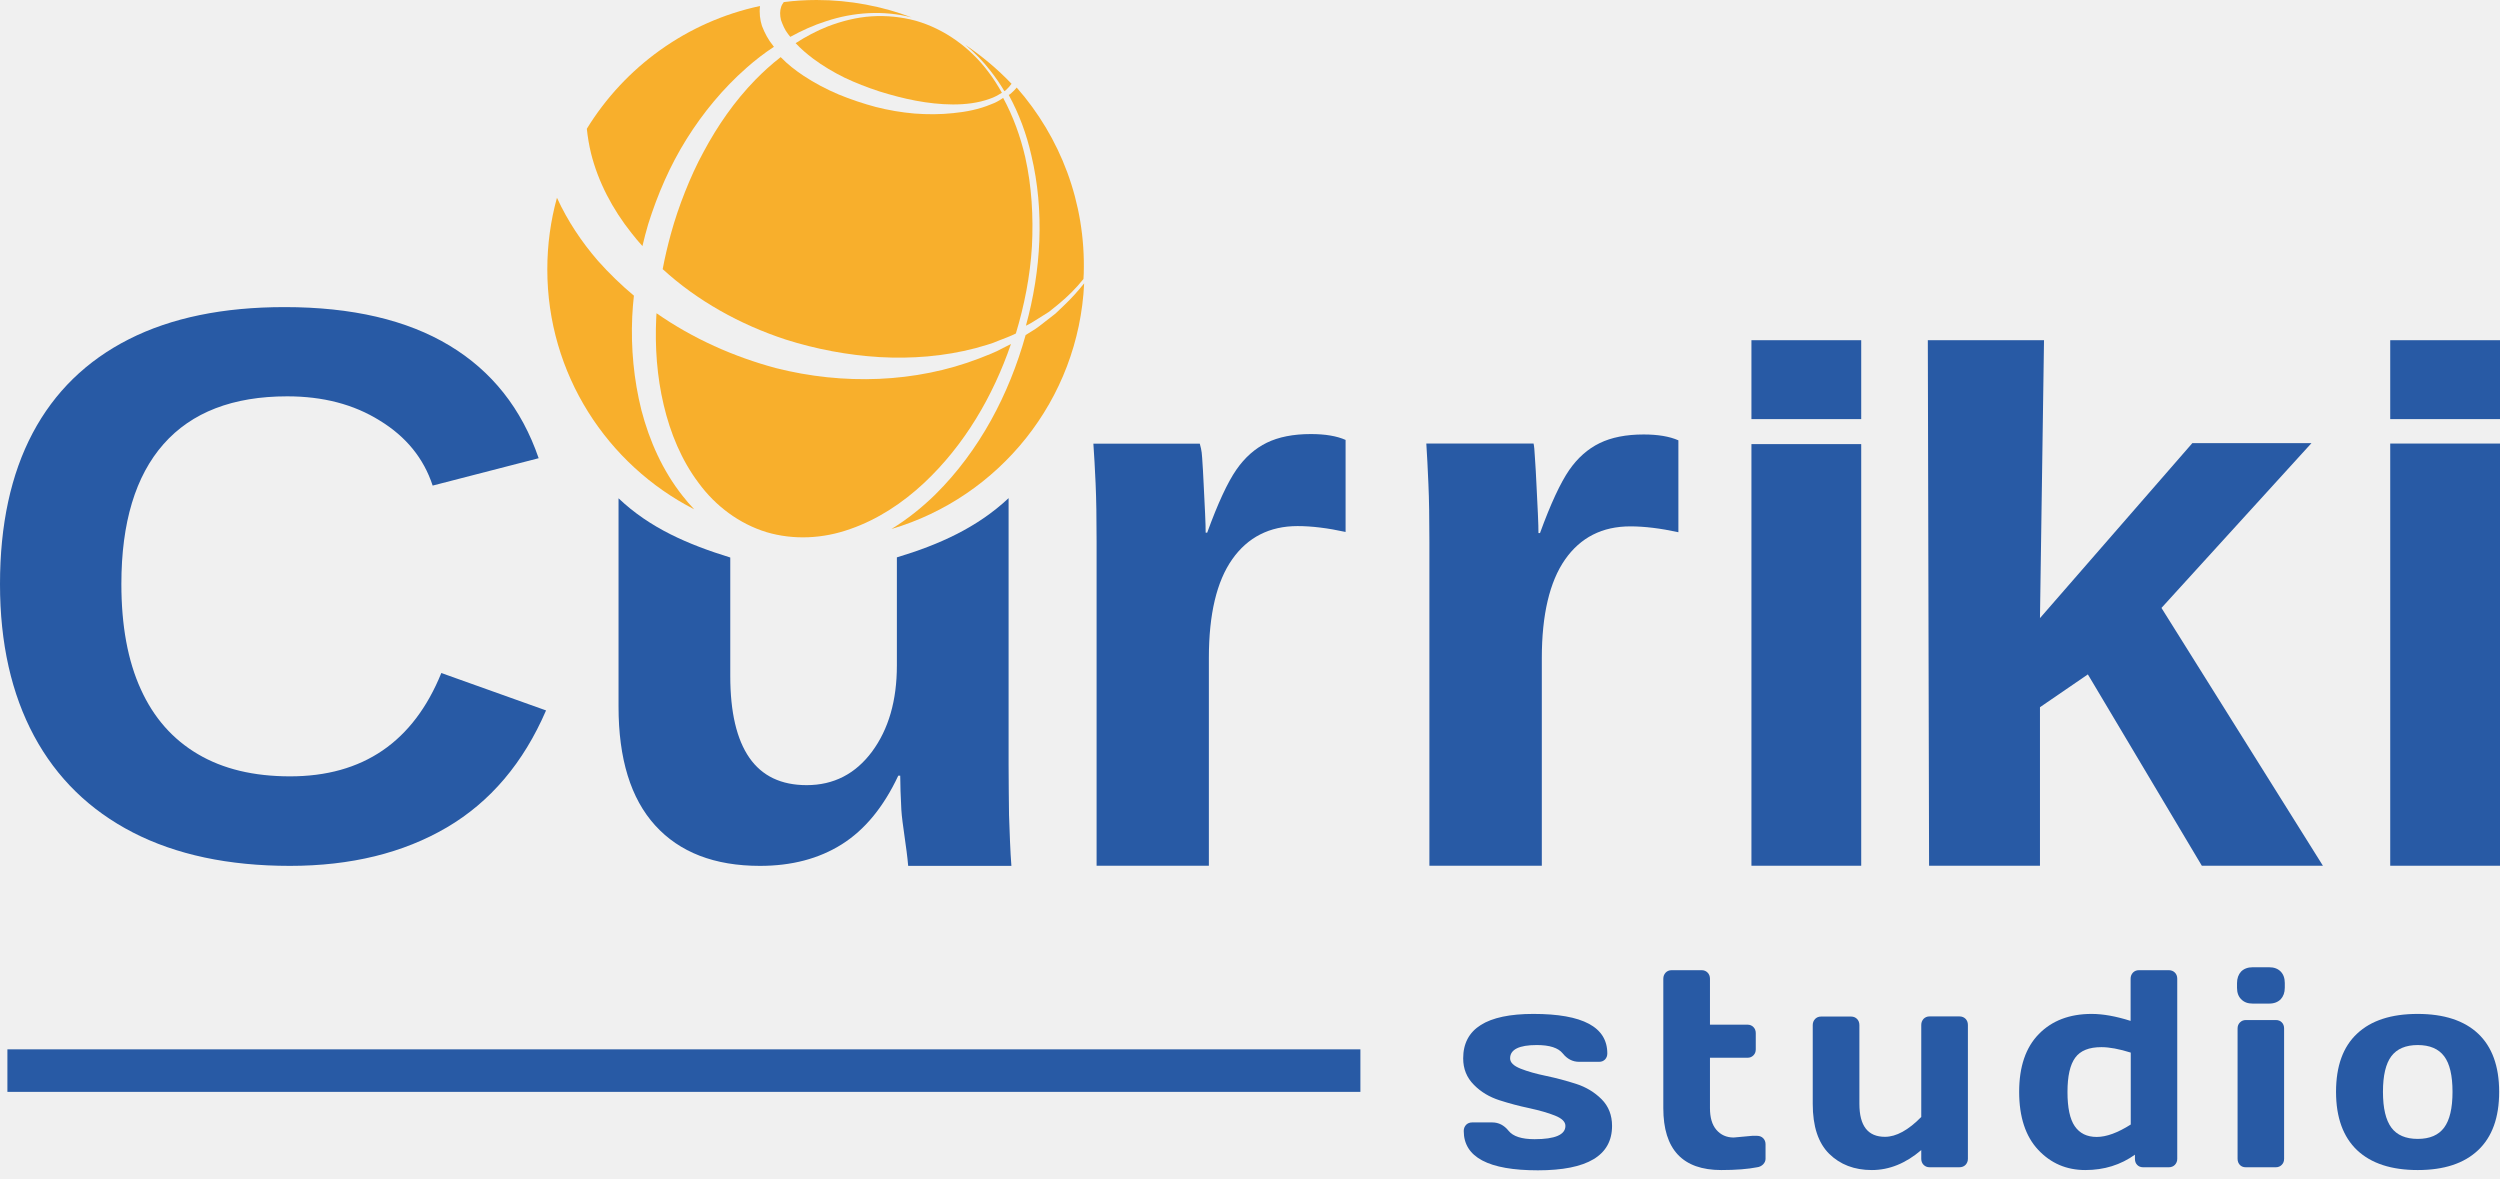
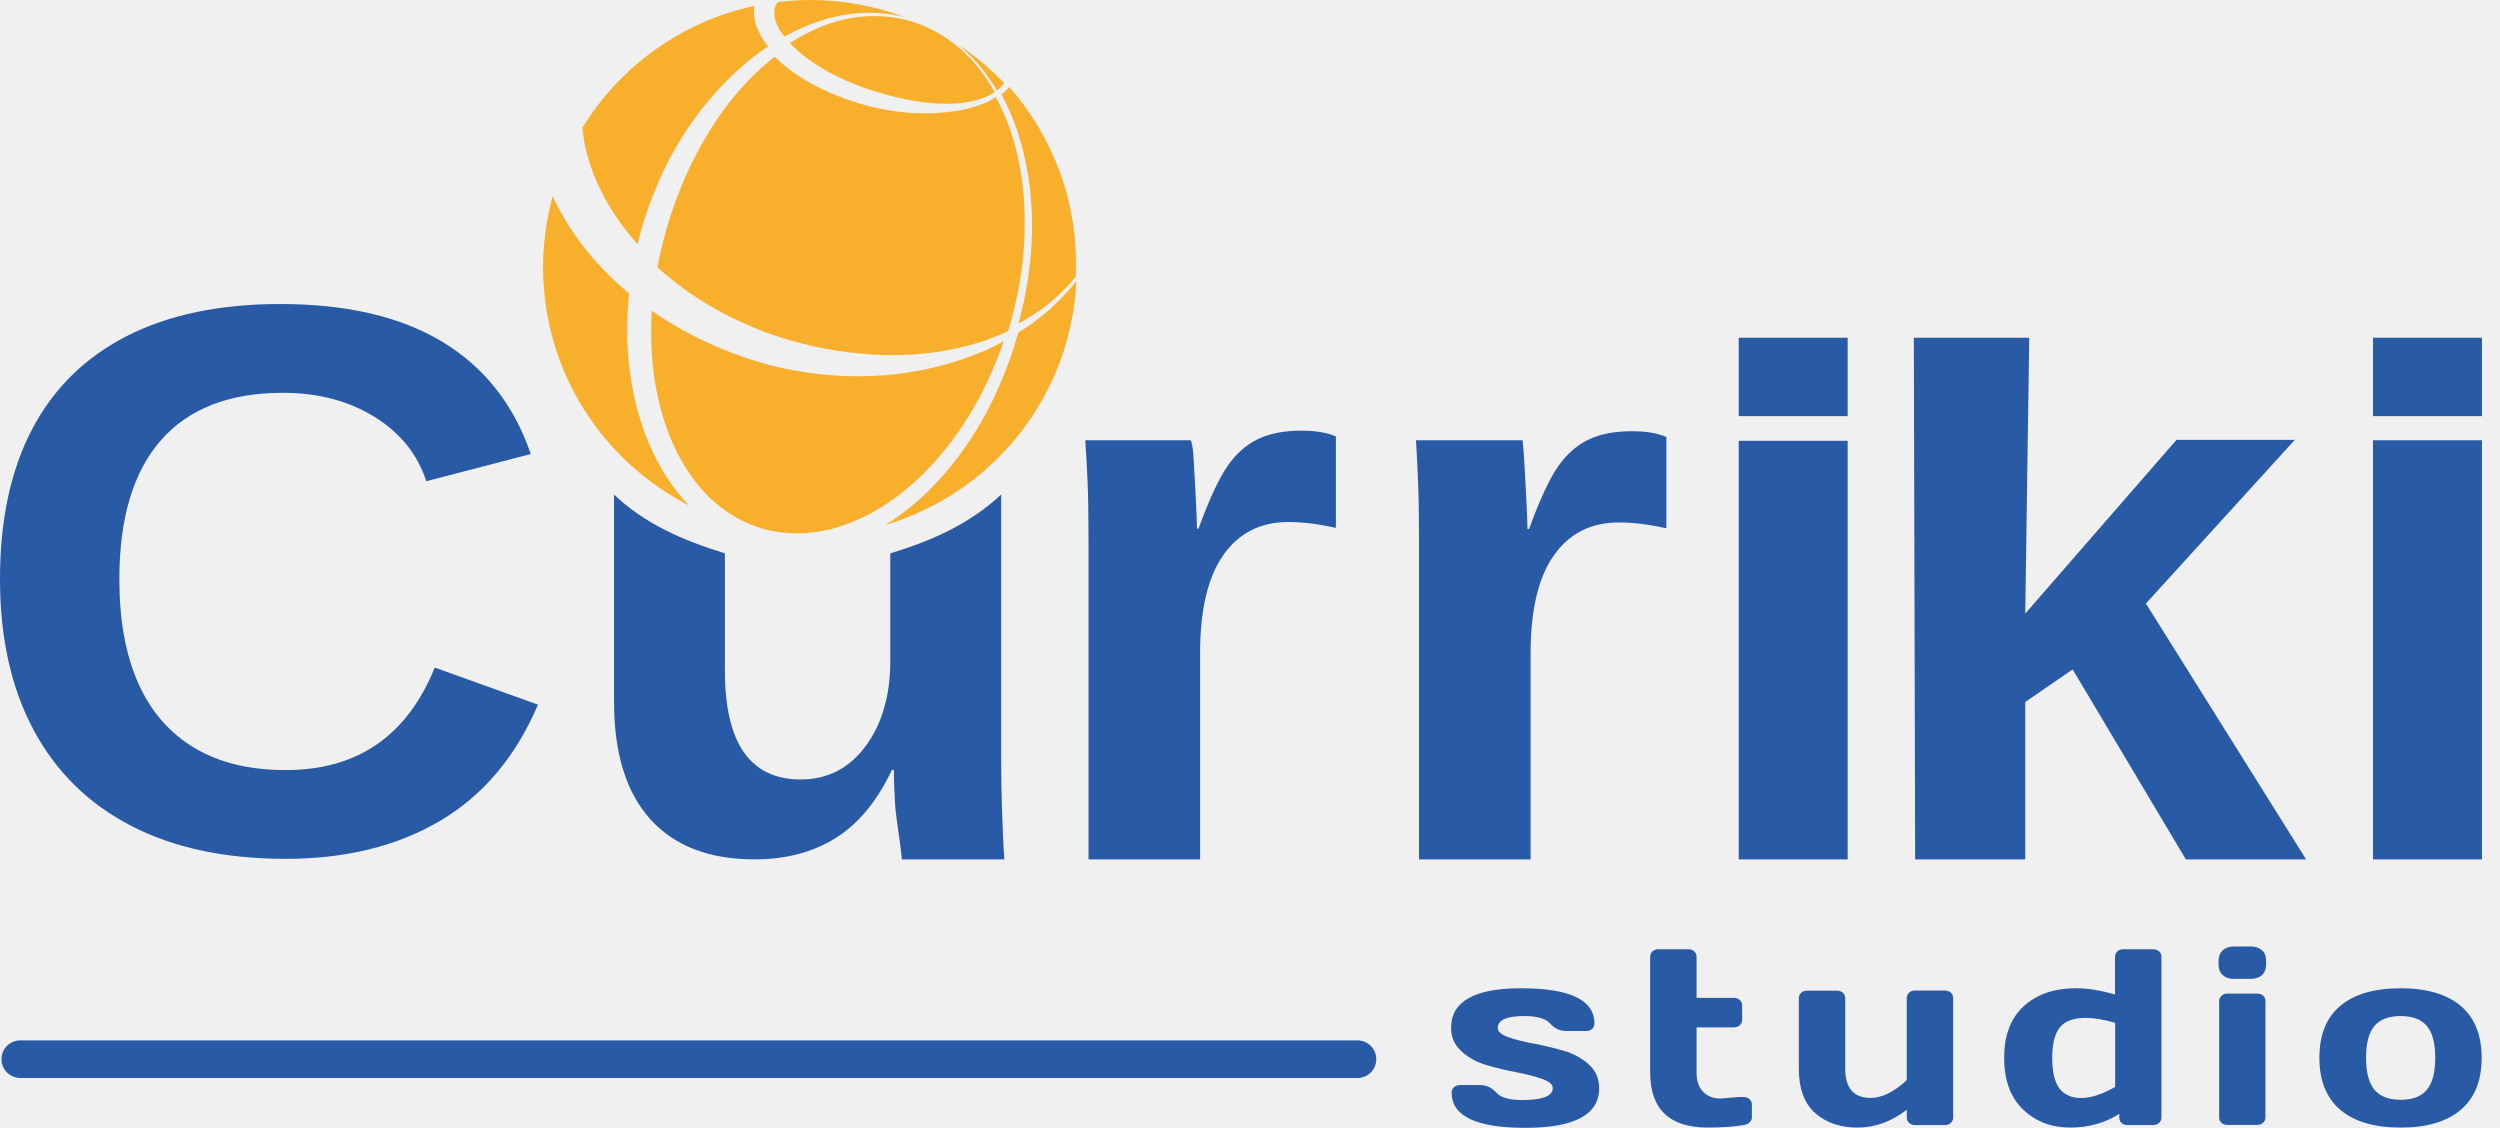
- <svg xmlns="http://www.w3.org/2000/svg" width="157" height="74" viewBox="0 0 157 74" fill="none">
-   <path d="M157 21.365V26.32H150.106V21.365H157ZM157 27.855V54.368H150.106V27.855H153.536H157Z" fill="#285AA5" />
-   <path d="M128.11 44.413V54.368H121.146L121.067 21.365H128.364L128.11 38.818L137.679 27.829H145.16L135.74 38.178L145.879 54.368H138.275L131.118 42.352L128.11 44.413Z" fill="#285AA5" />
-   <path d="M116.884 21.365V26.32H109.99V21.365H116.884ZM116.884 27.89V54.368H109.99V27.89H116.884Z" fill="#285AA5" />
-   <path d="M75.917 41.309V54.368H68.866V34.012C68.866 32.556 68.848 31.337 68.804 30.363C68.76 29.39 68.717 28.618 68.664 27.864H75.347C75.382 28.013 75.47 28.25 75.496 28.758C75.531 29.267 75.566 29.837 75.593 30.468C75.619 31.1 75.654 31.696 75.68 32.249C75.707 32.81 75.715 33.205 75.715 33.45H75.812C76.478 31.617 77.092 30.293 77.645 29.495C78.18 28.723 78.82 28.162 79.557 27.802C80.294 27.443 81.215 27.259 82.32 27.259C83.223 27.259 83.951 27.381 84.503 27.627V33.407C83.381 33.161 82.372 33.038 81.486 33.038C79.732 33.038 78.355 33.74 77.382 35.126C76.408 36.511 75.917 38.572 75.917 41.309Z" fill="#285AA5" />
-   <path d="M18.216 48.755C22.794 48.755 25.961 46.589 27.715 42.265L34.292 44.615C32.872 47.904 30.793 50.36 28.057 51.965C25.32 53.57 22.031 54.377 18.207 54.377C14.348 54.377 11.059 53.675 8.349 52.281C5.639 50.886 3.561 48.86 2.14 46.22C0.719 43.572 0 40.397 0 36.687C0 32.942 0.684 29.784 2.052 27.197C3.42 24.619 5.429 22.654 8.095 21.303C10.761 19.953 14.015 19.286 17.874 19.286C22.11 19.286 25.557 20.093 28.223 21.698C30.89 23.303 32.758 25.662 33.828 28.776L27.171 30.495C26.61 28.785 25.505 27.425 23.856 26.416C22.216 25.39 20.277 24.89 18.041 24.89C14.629 24.89 12.033 25.89 10.27 27.89C8.507 29.89 7.622 32.819 7.622 36.678C7.622 39.292 8.025 41.493 8.841 43.282C9.648 45.071 10.849 46.431 12.428 47.36C13.998 48.29 15.927 48.755 18.216 48.755Z" fill="#285AA5" />
-   <path d="M96.826 41.326V54.368H89.766V34.038C89.766 32.582 89.748 31.363 89.704 30.39C89.66 29.416 89.625 28.609 89.573 27.855H96.308C96.344 28.004 96.37 28.276 96.396 28.785C96.431 29.293 96.466 29.863 96.493 30.495C96.528 31.126 96.554 31.723 96.58 32.275C96.607 32.837 96.615 33.231 96.615 33.477H96.712C97.379 31.644 97.992 30.328 98.545 29.521C99.08 28.75 99.72 28.188 100.457 27.829C101.194 27.469 102.115 27.285 103.22 27.285C104.123 27.285 104.851 27.408 105.403 27.653V33.424C104.281 33.179 103.272 33.056 102.386 33.056C100.624 33.056 99.255 33.749 98.282 35.143C97.317 36.529 96.826 38.599 96.826 41.326Z" fill="#285AA5" />
-   <path d="M63.34 48.062V31.284C61.376 33.126 58.981 34.205 56.324 35.003V41.791C56.324 43.993 55.806 45.791 54.763 47.203C53.719 48.606 52.351 49.307 50.658 49.307C49.062 49.307 47.86 48.737 47.062 47.589C46.264 46.44 45.861 44.729 45.861 42.449V35.012C43.194 34.187 40.809 33.161 38.844 31.293V44.379C38.844 47.65 39.607 50.141 41.142 51.833C42.677 53.526 44.87 54.377 47.729 54.377C49.711 54.377 51.421 53.929 52.86 53.026C54.298 52.123 55.482 50.693 56.412 48.711H56.534C56.534 49.272 56.561 49.992 56.605 50.86C56.657 51.728 56.938 53.219 57.034 54.377H63.516C63.446 53.544 63.402 52.158 63.367 51.184C63.358 50.211 63.34 49.167 63.34 48.062Z" fill="#285AA5" />
-   <path d="M61.507 22.505C57.499 24.049 52.965 24.189 48.737 23.119C46.089 22.409 43.519 21.268 41.23 19.672C41.23 19.769 41.221 19.865 41.212 19.953C41.125 21.786 41.256 23.636 41.677 25.417C42.09 27.188 42.8 28.907 43.879 30.337C44.94 31.784 46.422 32.889 48.123 33.415C49.825 33.924 51.684 33.836 53.395 33.222C55.114 32.626 56.684 31.591 58.034 30.328C60.551 27.969 62.358 24.899 63.489 21.602C63.314 21.689 63.147 21.777 62.972 21.865C62.507 22.128 62.007 22.303 61.507 22.505Z" fill="#F8AF2C" />
-   <path d="M53.035 4.876C53.737 5.21 54.465 5.49 55.21 5.736C56.701 6.201 58.253 6.551 59.841 6.56C60.63 6.56 61.428 6.472 62.165 6.201C62.437 6.113 62.682 5.973 62.919 5.823C62.665 5.376 62.393 4.938 62.077 4.525C60.946 3.008 59.341 1.833 57.526 1.307C56.613 1.061 55.666 0.965 54.728 1.026C53.789 1.087 52.868 1.324 51.991 1.657C51.281 1.938 50.606 2.298 49.965 2.71C50.29 3.061 50.658 3.377 51.053 3.675C51.676 4.14 52.342 4.534 53.035 4.876Z" fill="#F8AF2C" />
-   <path d="M66.287 19.69L65.656 20.181C65.445 20.339 65.243 20.514 65.015 20.663L64.41 21.04C63.375 24.75 61.525 28.293 58.736 31.056C57.903 31.872 56.982 32.608 55.982 33.222C62.753 31.223 67.743 25.11 68.085 17.795C67.708 18.269 67.296 18.725 66.857 19.146L66.287 19.69Z" fill="#F8AF2C" />
-   <path d="M64.384 9.867C64.086 8.578 63.63 7.315 62.998 6.148C62.761 6.315 62.507 6.455 62.235 6.552C61.481 6.867 60.674 7.025 59.867 7.104C59.06 7.192 58.236 7.192 57.42 7.13C56.605 7.06 55.798 6.92 55 6.718C54.21 6.508 53.43 6.245 52.658 5.929C51.895 5.604 51.158 5.218 50.456 4.754C49.957 4.42 49.465 4.043 49.027 3.587C48.457 4.026 47.931 4.508 47.431 5.017C46.133 6.35 45.063 7.893 44.186 9.534C43.738 10.349 43.361 11.191 43.019 12.051C42.677 12.91 42.379 13.787 42.133 14.682C41.932 15.418 41.756 16.155 41.616 16.901C43.791 18.892 46.475 20.383 49.334 21.321C51.237 21.926 53.219 22.303 55.236 22.426C57.245 22.54 59.288 22.382 61.262 21.865C61.753 21.716 62.253 21.602 62.718 21.391C63.077 21.251 63.446 21.119 63.796 20.944C64.331 19.172 64.691 17.339 64.805 15.48C64.901 13.612 64.796 11.709 64.384 9.867Z" fill="#F8AF2C" />
-   <path d="M63.349 5.964C63.998 7.148 64.472 8.437 64.77 9.761C65.603 13.27 65.384 16.98 64.428 20.453L64.559 20.391C64.787 20.277 64.998 20.128 65.217 19.997L65.875 19.584L66.471 19.102C67.05 18.628 67.576 18.102 68.041 17.523C68.05 17.409 68.059 17.295 68.059 17.172C68.19 12.708 66.576 8.604 63.849 5.499C63.744 5.631 63.621 5.753 63.498 5.859C63.446 5.902 63.402 5.938 63.349 5.964Z" fill="#F8AF2C" />
-   <path d="M49.044 1.254C49.15 1.544 49.272 1.859 49.492 2.14C49.535 2.201 49.579 2.254 49.632 2.315C50.351 1.921 51.097 1.579 51.877 1.333C53.605 0.754 55.508 0.64 57.262 1.096C55.403 0.395 53.386 0 51.281 0C50.579 0 49.895 0.044 49.22 0.132C49.15 0.228 49.088 0.325 49.053 0.439C48.974 0.684 48.974 0.956 49.044 1.254Z" fill="#F8AF2C" />
-   <path d="M62.2 4.447C62.516 4.85 62.814 5.28 63.077 5.727C63.121 5.701 63.156 5.675 63.191 5.64C63.314 5.526 63.428 5.394 63.525 5.262C62.647 4.341 61.674 3.526 60.621 2.815C61.2 3.298 61.735 3.842 62.2 4.447Z" fill="#F8AF2C" />
-   <path d="M39.66 14.638C39.879 14.919 40.107 15.191 40.344 15.454C40.449 14.998 40.572 14.541 40.704 14.085C41.291 12.217 42.072 10.402 43.116 8.735C44.151 7.078 45.413 5.552 46.878 4.263C47.422 3.78 48.001 3.333 48.606 2.938C48.58 2.912 48.553 2.886 48.536 2.85C48.255 2.508 48.027 2.087 47.852 1.631C47.729 1.245 47.676 0.816 47.729 0.377C43.133 1.359 39.23 4.21 36.853 8.086C36.906 8.604 36.994 9.121 37.117 9.63C37.564 11.419 38.459 13.129 39.66 14.638Z" fill="#F8AF2C" />
-   <path d="M40.283 25.768C39.8 23.838 39.616 21.856 39.704 19.883C39.721 19.444 39.765 19.006 39.809 18.567C39.011 17.901 38.257 17.172 37.555 16.383C36.529 15.199 35.643 13.875 34.977 12.419C34.582 13.848 34.371 15.357 34.371 16.918C34.371 23.487 38.125 29.179 43.598 31.986C43.335 31.714 43.098 31.433 42.87 31.144C41.607 29.548 40.783 27.68 40.283 25.768Z" fill="#F8AF2C" />
-   <path d="M91.888 66.463C91.888 64.603 93.362 63.674 96.3 63.674C99.396 63.674 100.939 64.498 100.939 66.156C100.939 66.305 100.895 66.427 100.799 66.533C100.702 66.629 100.58 66.682 100.43 66.682H99.168C98.764 66.682 98.422 66.506 98.141 66.156C97.861 65.805 97.317 65.629 96.51 65.629C95.396 65.629 94.835 65.91 94.835 66.463C94.835 66.726 95.054 66.936 95.493 67.112C95.931 67.287 96.466 67.436 97.098 67.568C97.729 67.699 98.352 67.866 98.983 68.068C99.606 68.269 100.141 68.594 100.58 69.032C101.018 69.471 101.237 70.032 101.237 70.707C101.237 72.567 99.685 73.496 96.58 73.496C93.475 73.496 91.923 72.672 91.923 71.023C91.923 70.865 91.976 70.743 92.072 70.637C92.169 70.541 92.3 70.488 92.449 70.488H93.712C94.116 70.488 94.458 70.664 94.739 71.014C95.019 71.365 95.563 71.541 96.37 71.541C97.659 71.541 98.308 71.26 98.308 70.707C98.308 70.444 98.089 70.234 97.65 70.058C97.212 69.883 96.677 69.734 96.045 69.594C95.414 69.462 94.782 69.295 94.16 69.094C93.537 68.892 93.002 68.576 92.563 68.129C92.107 67.673 91.888 67.12 91.888 66.463Z" fill="#285AA5" />
-   <path d="M108.876 71.436L110.034 71.33H110.35C110.499 71.33 110.631 71.383 110.727 71.479C110.824 71.576 110.876 71.707 110.876 71.856V72.777C110.876 72.9 110.824 73.014 110.727 73.119C110.631 73.216 110.499 73.286 110.35 73.304C109.771 73.418 109.026 73.479 108.096 73.479C105.667 73.479 104.456 72.181 104.456 69.594V61.464C104.456 61.306 104.509 61.183 104.605 61.078C104.702 60.981 104.825 60.928 104.974 60.928H106.868C107.017 60.928 107.14 60.981 107.236 61.078C107.333 61.174 107.386 61.306 107.386 61.464V64.349H109.745C109.894 64.349 110.017 64.402 110.113 64.498C110.21 64.594 110.262 64.726 110.262 64.875V65.901C110.262 66.059 110.21 66.182 110.113 66.278C110.017 66.375 109.894 66.427 109.745 66.427H107.386V69.594C107.386 70.181 107.517 70.637 107.789 70.953C108.061 71.269 108.42 71.436 108.876 71.436Z" fill="#285AA5" />
-   <path d="M113.84 69.322V64.375C113.84 64.217 113.893 64.094 113.99 63.989C114.086 63.893 114.209 63.84 114.358 63.84H116.252C116.401 63.84 116.524 63.893 116.621 63.989C116.717 64.086 116.77 64.217 116.77 64.375V69.322C116.77 70.707 117.305 71.392 118.375 71.392C119.076 71.392 119.839 70.979 120.655 70.146V64.366C120.655 64.209 120.708 64.086 120.804 63.98C120.901 63.884 121.023 63.831 121.173 63.831H123.058C123.207 63.831 123.339 63.884 123.435 63.98C123.532 64.077 123.584 64.209 123.584 64.366V72.777C123.584 72.926 123.532 73.049 123.435 73.154C123.339 73.251 123.207 73.303 123.058 73.303H121.173C121.023 73.303 120.901 73.251 120.804 73.154C120.708 73.058 120.655 72.926 120.655 72.777V72.225C119.682 73.058 118.647 73.479 117.55 73.479C116.454 73.479 115.559 73.137 114.867 72.453C114.182 71.769 113.84 70.734 113.84 69.322Z" fill="#285AA5" />
-   <path d="M130.96 73.479C129.776 73.479 128.794 73.058 127.996 72.207C127.207 71.365 126.803 70.146 126.803 68.567C126.803 66.989 127.215 65.778 128.04 64.937C128.864 64.095 129.969 63.674 131.355 63.674C132.074 63.674 132.89 63.823 133.802 64.112V61.464C133.802 61.306 133.855 61.183 133.951 61.078C134.048 60.981 134.17 60.928 134.32 60.928H136.205C136.354 60.928 136.486 60.981 136.582 61.078C136.679 61.174 136.731 61.306 136.731 61.464V72.777C136.731 72.927 136.679 73.049 136.582 73.154C136.486 73.251 136.354 73.304 136.205 73.304H134.583C134.434 73.304 134.302 73.251 134.214 73.154C134.118 73.058 134.074 72.927 134.074 72.777V72.514C133.179 73.154 132.144 73.479 130.96 73.479ZM130.32 66.427C129.996 66.875 129.838 67.585 129.838 68.576C129.838 69.559 129.987 70.278 130.294 70.725C130.601 71.172 131.057 71.4 131.671 71.4C132.285 71.4 132.995 71.137 133.811 70.62V66.103C133.083 65.875 132.469 65.761 131.969 65.761C131.188 65.761 130.645 65.98 130.32 66.427Z" fill="#285AA5" />
-   <path d="M140.485 62.033V61.744C140.485 61.437 140.573 61.2 140.739 61.016C140.915 60.841 141.152 60.744 141.459 60.744H142.511C142.809 60.744 143.046 60.832 143.221 61.007C143.397 61.183 143.485 61.428 143.485 61.735V62.025C143.485 62.332 143.397 62.569 143.23 62.753C143.055 62.928 142.818 63.025 142.511 63.025H141.459C141.16 63.025 140.924 62.937 140.748 62.753C140.573 62.586 140.485 62.34 140.485 62.033ZM140.52 72.777V64.586C140.52 64.428 140.573 64.305 140.669 64.209C140.766 64.112 140.889 64.059 141.038 64.059H142.932C143.081 64.059 143.213 64.112 143.3 64.209C143.397 64.305 143.441 64.437 143.441 64.586V72.777C143.441 72.935 143.388 73.058 143.292 73.154C143.195 73.251 143.072 73.304 142.923 73.304H141.029C140.88 73.304 140.748 73.251 140.661 73.154C140.573 73.058 140.52 72.935 140.52 72.777Z" fill="#285AA5" />
-   <path d="M148.028 72.234C147.151 71.4 146.703 70.181 146.703 68.567C146.703 66.954 147.142 65.735 148.028 64.91C148.905 64.086 150.176 63.674 151.825 63.674C153.474 63.674 154.746 64.086 155.623 64.91C156.5 65.735 156.947 66.954 156.947 68.567C156.947 70.181 156.509 71.4 155.623 72.234C154.737 73.067 153.483 73.479 151.834 73.479C150.185 73.479 148.914 73.067 148.028 72.234ZM150.176 66.331C149.826 66.796 149.65 67.541 149.65 68.567C149.65 69.594 149.826 70.339 150.176 70.813C150.527 71.286 151.08 71.523 151.834 71.523C152.588 71.523 153.141 71.286 153.492 70.813C153.843 70.339 154.018 69.594 154.018 68.567C154.018 67.541 153.843 66.796 153.492 66.331C153.141 65.866 152.588 65.629 151.834 65.629C151.08 65.629 150.527 65.866 150.176 66.331Z" fill="#285AA5" />
-   <path d="M85.433 67.234H0.465" stroke="#285AA5" stroke-width="2.671" stroke-miterlimit="10" />
+ <svg xmlns="http://www.w3.org/2000/svg" width="133" height="60" viewBox="0 0 133 60" fill="none">
+   <g clip-path="url(#clip0_6849:26162)">
+     <g clip-path="url(#clip1_6849:26162)">
+       <path d="M132.04 17.968V22.139H126.244V17.968H132.04ZM132.04 23.422V45.719H126.244V23.422H129.127H132.04Z" fill="#285AA5" />
+       <path d="M107.742 37.346V45.721H101.886L101.816 17.968H107.955L107.743 32.644L115.788 23.402H122.082L114.162 32.107L122.685 45.721H116.288L110.266 35.613L107.742 37.346Z" fill="#285AA5" />
+       <path d="M98.296 17.968V22.139H92.5V17.968H98.296ZM98.296 23.449V45.719H92.5V23.449H98.296Z" fill="#285AA5" />
+       <path d="M63.845 34.74V45.721H57.909V28.598C57.909 27.372 57.891 26.348 57.855 25.527C57.82 24.706 57.779 24.057 57.736 23.422H63.358C63.386 23.545 63.459 23.744 63.486 24.172C63.514 24.601 63.543 25.08 63.57 25.61C63.598 26.141 63.624 26.641 63.645 27.109C63.666 27.578 63.677 27.915 63.677 28.122H63.761C64.324 26.578 64.839 25.468 65.303 24.793C65.753 24.145 66.288 23.669 66.908 23.366C67.528 23.063 68.303 22.911 69.231 22.911C69.992 22.911 70.605 23.014 71.069 23.22V28.08C70.126 27.873 69.28 27.771 68.534 27.771C67.055 27.771 65.903 28.358 65.08 29.529C64.258 30.701 63.845 32.438 63.845 34.74Z" fill="#285AA5" />
+       <path d="M15.197 40.968C19.016 40.968 21.659 39.15 23.128 35.514L28.621 37.488C27.438 40.257 25.704 42.316 23.417 43.666C21.13 45.016 18.389 45.69 15.199 45.69C11.977 45.69 9.235 45.104 6.969 43.93C4.703 42.757 2.976 41.056 1.786 38.83C0.596 36.605 0 33.932 0 30.81C0 27.662 0.57 25.002 1.71 22.831C2.85 20.661 4.532 19.008 6.755 17.874C8.978 16.741 11.7 16.174 14.921 16.174C18.455 16.174 21.334 16.85 23.557 18.2C25.781 19.55 27.34 21.535 28.238 24.154L22.68 25.6C22.209 24.162 21.286 23.018 19.912 22.17C18.535 21.322 16.915 20.898 15.049 20.898C12.199 20.898 10.036 21.739 8.562 23.421C7.088 25.104 6.349 27.568 6.349 30.81C6.349 33.008 6.688 34.861 7.364 36.367C8.04 37.873 9.039 39.017 10.357 39.797C11.674 40.58 13.288 40.968 15.197 40.968Z" fill="#285AA5" />
+       <path d="M81.428 34.754V45.721H75.492V28.62C75.492 27.396 75.474 26.373 75.439 25.553C75.403 24.734 75.372 24.056 75.33 23.422H80.993C81.02 23.545 81.041 23.773 81.069 24.201C81.097 24.628 81.126 25.107 81.153 25.637C81.181 26.166 81.207 26.666 81.228 27.133C81.249 27.602 81.26 27.938 81.26 28.145H81.344C81.907 26.603 82.422 25.494 82.886 24.82C83.336 24.174 83.871 23.698 84.491 23.396C85.111 23.093 85.886 22.941 86.814 22.941C87.575 22.941 88.188 23.043 88.652 23.25V28.103C87.709 27.897 86.863 27.794 86.117 27.794C84.638 27.794 83.486 28.38 82.663 29.55C81.839 30.721 81.428 32.456 81.428 34.754Z" fill="#285AA5" />
+       <path d="M53.263 40.414V26.309C51.609 27.854 49.596 28.766 47.364 29.438V35.147C47.364 36.996 46.925 38.513 46.051 39.694C45.176 40.875 44.026 41.467 42.597 41.467C41.252 41.467 40.246 40.984 39.573 40.019C38.902 39.054 38.565 37.613 38.565 35.695V29.438C36.326 28.747 34.313 27.878 32.666 26.309V37.314C32.666 40.067 33.31 42.157 34.598 43.583C35.886 45.007 37.733 45.719 40.141 45.719C41.806 45.719 43.244 45.341 44.456 44.584C45.666 43.828 46.665 42.619 47.448 40.959H47.553C47.553 41.431 47.574 42.032 47.616 42.762C47.658 43.491 47.896 44.746 47.98 45.719H53.432C53.376 45.017 53.334 43.853 53.306 43.036C53.277 42.22 53.263 41.345 53.263 40.414Z" fill="#285AA5" />
+       <path d="M51.723 18.919C48.352 20.217 44.537 20.334 40.985 19.434C38.76 18.836 36.597 17.876 34.674 16.533C34.671 16.613 34.664 16.693 34.661 16.773C34.591 18.317 34.696 19.874 35.056 21.367C35.403 22.86 36.001 24.3 36.906 25.508C37.801 26.721 39.046 27.655 40.474 28.096C41.903 28.526 43.471 28.448 44.907 27.935C46.35 27.433 47.669 26.562 48.809 25.502C50.927 23.521 52.447 20.933 53.393 18.165C53.25 18.239 53.106 18.312 52.96 18.384C52.565 18.606 52.142 18.752 51.723 18.919Z" fill="#F8AF2C" />
+       <path d="M44.6 4.1C45.19 4.382 45.802 4.62 46.429 4.824C47.682 5.216 48.988 5.512 50.32 5.521C50.982 5.523 51.655 5.449 52.278 5.219C52.505 5.143 52.716 5.031 52.914 4.9C52.702 4.522 52.468 4.156 52.208 3.809C51.258 2.532 49.907 1.546 48.376 1.105C47.609 0.895 46.809 0.82 46.021 0.871C45.23 0.921 44.456 1.121 43.722 1.405C43.124 1.643 42.559 1.946 42.022 2.292C42.295 2.585 42.607 2.857 42.939 3.103C43.452 3.482 44.015 3.811 44.6 4.1Z" fill="#F8AF2C" />
+       <path d="M55.744 16.555L55.216 16.966C55.037 17.099 54.868 17.249 54.681 17.369L54.172 17.687C53.306 20.809 51.746 23.79 49.401 26.109C48.702 26.793 47.928 27.414 47.086 27.931C52.782 26.252 56.981 21.109 57.263 14.957C56.944 15.358 56.601 15.74 56.231 16.092L55.744 16.555Z" fill="#F8AF2C" />
+       <path d="M54.14 8.294C53.888 7.211 53.507 6.146 52.972 5.166C52.77 5.304 52.559 5.425 52.329 5.507C51.696 5.769 51.017 5.901 50.335 5.973C49.653 6.045 48.964 6.045 48.276 5.994C47.591 5.933 46.91 5.814 46.238 5.65C45.572 5.47 44.915 5.252 44.272 4.986C43.634 4.711 43.011 4.389 42.421 3.998C41.997 3.715 41.586 3.397 41.215 3.018C40.739 3.387 40.29 3.793 39.869 4.221C38.774 5.345 37.876 6.643 37.142 8.018C36.768 8.702 36.447 9.413 36.159 10.137C35.868 10.86 35.62 11.598 35.411 12.348C35.238 12.965 35.091 13.588 34.975 14.217C36.8 15.889 39.061 17.146 41.468 17.933C43.07 18.445 44.739 18.763 46.43 18.863C48.121 18.962 49.842 18.828 51.499 18.389C51.91 18.265 52.331 18.165 52.724 17.992C53.028 17.872 53.338 17.761 53.632 17.618C54.081 16.125 54.388 14.583 54.477 13.021C54.577 11.445 54.489 9.846 54.14 8.294Z" fill="#F8AF2C" />
+       <path d="M53.273 5.016C53.82 6.015 54.215 7.099 54.472 8.21C55.172 11.16 54.986 14.277 54.183 17.204L54.293 17.15C54.485 17.052 54.661 16.926 54.846 16.814L55.396 16.469L55.9 16.063C56.384 15.668 56.827 15.222 57.22 14.736C57.225 14.639 57.233 14.541 57.236 14.444C57.347 10.692 55.993 7.239 53.692 4.629C53.603 4.741 53.502 4.843 53.393 4.934C53.353 4.962 53.313 4.989 53.273 5.016Z" fill="#F8AF2C" />
+       <path d="M41.238 1.052C41.326 1.298 41.431 1.558 41.614 1.798C41.649 1.848 41.69 1.896 41.729 1.945C42.333 1.611 42.963 1.328 43.618 1.116C45.075 0.627 46.67 0.531 48.149 0.919C46.584 0.326 44.888 0 43.115 0C42.526 0 41.948 0.04 41.379 0.109C41.321 0.19 41.272 0.275 41.236 0.366C41.179 0.572 41.179 0.802 41.238 1.052Z" fill="#F8AF2C" />
+       <path d="M52.303 3.735C52.571 4.078 52.816 4.439 53.04 4.811C53.073 4.787 53.107 4.765 53.139 4.739C53.243 4.642 53.335 4.536 53.417 4.421C52.681 3.649 51.863 2.959 50.973 2.367C51.467 2.772 51.914 3.23 52.303 3.735Z" fill="#F8AF2C" />
+       <path d="M33.345 12.305C33.529 12.54 33.722 12.767 33.922 12.989C34.013 12.604 34.116 12.22 34.226 11.841C34.721 10.268 35.379 8.744 36.255 7.345C37.127 5.948 38.186 4.668 39.417 3.582C39.874 3.178 40.36 2.802 40.868 2.465C40.847 2.441 40.827 2.419 40.806 2.393C40.566 2.105 40.377 1.749 40.23 1.367C40.13 1.042 40.086 0.681 40.13 0.315C36.266 1.141 32.984 3.534 30.982 6.798C31.024 7.231 31.098 7.666 31.206 8.096C31.583 9.599 32.341 11.037 33.345 12.305Z" fill="#F8AF2C" />
+       <path d="M33.871 21.664C33.461 20.045 33.311 18.373 33.382 16.717C33.399 16.347 33.429 15.978 33.468 15.611C32.796 15.051 32.162 14.44 31.575 13.774C30.715 12.78 29.97 11.661 29.404 10.44C29.073 11.645 28.893 12.911 28.893 14.221C28.893 19.749 32.048 24.536 36.655 26.891C36.436 26.665 36.232 26.429 36.04 26.183C34.988 24.845 34.293 23.277 33.871 21.664Z" fill="#F8AF2C" />
+     </g>
+     <path d="M77.197 54.684C77.197 53.279 78.439 52.576 80.915 52.576C83.524 52.576 84.825 53.199 84.825 54.452C84.825 54.565 84.788 54.657 84.707 54.737C84.625 54.81 84.522 54.85 84.396 54.85H83.332C82.992 54.85 82.704 54.717 82.467 54.452C82.231 54.187 81.772 54.054 81.092 54.054C80.154 54.054 79.681 54.266 79.681 54.684C79.681 54.883 79.865 55.042 80.235 55.174C80.605 55.307 81.055 55.42 81.588 55.519C82.12 55.618 82.644 55.745 83.177 55.897C83.701 56.049 84.152 56.295 84.522 56.626C84.891 56.958 85.076 57.382 85.076 57.892C85.076 59.297 83.768 60 81.151 60C78.535 60 77.227 59.377 77.227 58.131C77.227 58.011 77.271 57.919 77.353 57.839C77.434 57.766 77.545 57.727 77.67 57.727H78.735C79.075 57.727 79.363 57.859 79.599 58.124C79.836 58.389 80.294 58.522 80.974 58.522C82.061 58.522 82.607 58.31 82.607 57.892C82.607 57.693 82.423 57.534 82.053 57.402C81.684 57.269 81.233 57.156 80.701 57.05C80.168 56.951 79.636 56.825 79.112 56.672C78.587 56.52 78.136 56.281 77.766 55.943C77.382 55.599 77.197 55.181 77.197 54.684Z" fill="#285AA5" />
+     <path d="M91.514 58.441L92.49 58.361H92.756C92.881 58.361 92.992 58.401 93.074 58.474C93.155 58.547 93.199 58.647 93.199 58.759V59.455C93.199 59.548 93.155 59.634 93.074 59.714C92.992 59.787 92.881 59.84 92.756 59.853C92.268 59.939 91.64 59.986 90.856 59.986C88.809 59.986 87.789 59.004 87.789 57.049V50.904C87.789 50.785 87.833 50.692 87.915 50.612C87.996 50.539 88.1 50.5 88.225 50.5H89.822C89.947 50.5 90.051 50.539 90.132 50.612C90.213 50.685 90.258 50.785 90.258 50.904V53.085H92.246C92.371 53.085 92.475 53.125 92.556 53.198C92.638 53.271 92.682 53.37 92.682 53.483V54.258C92.682 54.378 92.638 54.47 92.556 54.543C92.475 54.616 92.371 54.656 92.246 54.656H90.258V57.049C90.258 57.493 90.368 57.838 90.598 58.076C90.827 58.315 91.13 58.441 91.514 58.441Z" fill="#285AA5" />
+     <path d="M95.697 56.845V53.106C95.697 52.987 95.742 52.894 95.823 52.814C95.904 52.742 96.008 52.702 96.133 52.702H97.73C97.855 52.702 97.959 52.742 98.04 52.814C98.121 52.887 98.166 52.987 98.166 53.106V56.845C98.166 57.892 98.617 58.409 99.518 58.409C100.11 58.409 100.753 58.097 101.44 57.468V53.099C101.44 52.98 101.484 52.887 101.566 52.808C101.647 52.735 101.75 52.695 101.876 52.695H103.465C103.591 52.695 103.702 52.735 103.783 52.808C103.864 52.881 103.909 52.98 103.909 53.099V59.456C103.909 59.569 103.864 59.662 103.783 59.741C103.702 59.814 103.591 59.854 103.465 59.854H101.876C101.75 59.854 101.647 59.814 101.566 59.741C101.484 59.669 101.44 59.569 101.44 59.456V59.039C100.62 59.669 99.748 59.987 98.824 59.987C97.9 59.987 97.146 59.728 96.562 59.211C95.986 58.694 95.697 57.912 95.697 56.845Z" fill="#285AA5" />
+     <path d="M110.124 59.986C109.127 59.986 108.299 59.667 107.626 59.024C106.961 58.388 106.621 57.467 106.621 56.273C106.621 55.08 106.968 54.166 107.663 53.529C108.358 52.893 109.289 52.575 110.457 52.575C111.063 52.575 111.75 52.687 112.519 52.906V50.904C112.519 50.785 112.563 50.692 112.645 50.612C112.726 50.539 112.829 50.5 112.955 50.5H114.544C114.67 50.5 114.781 50.539 114.862 50.612C114.943 50.685 114.988 50.785 114.988 50.904V59.455C114.988 59.568 114.943 59.661 114.862 59.74C114.781 59.813 114.67 59.853 114.544 59.853H113.177C113.051 59.853 112.94 59.813 112.866 59.74C112.785 59.667 112.748 59.568 112.748 59.455V59.256C111.994 59.74 111.122 59.986 110.124 59.986ZM109.585 54.656C109.311 54.994 109.178 55.531 109.178 56.28C109.178 57.022 109.304 57.566 109.563 57.904C109.821 58.242 110.206 58.414 110.723 58.414C111.24 58.414 111.839 58.216 112.526 57.825V54.411C111.913 54.238 111.396 54.152 110.974 54.152C110.317 54.152 109.858 54.318 109.585 54.656Z" fill="#285AA5" />
+     <path d="M118.029 51.328V51.109C118.029 50.877 118.103 50.698 118.244 50.559C118.391 50.426 118.591 50.353 118.85 50.353H119.737C119.988 50.353 120.187 50.42 120.335 50.552C120.483 50.685 120.557 50.87 120.557 51.102V51.321C120.557 51.553 120.483 51.732 120.343 51.871C120.195 52.004 119.995 52.077 119.737 52.077H118.85C118.598 52.077 118.399 52.011 118.251 51.871C118.103 51.745 118.029 51.56 118.029 51.328ZM118.059 59.448V53.257C118.059 53.137 118.103 53.044 118.185 52.972C118.266 52.899 118.369 52.859 118.495 52.859H120.091C120.217 52.859 120.328 52.899 120.402 52.972C120.483 53.044 120.52 53.144 120.52 53.257V59.448C120.52 59.567 120.476 59.66 120.394 59.733C120.313 59.806 120.21 59.846 120.084 59.846H118.488C118.362 59.846 118.251 59.806 118.177 59.733C118.103 59.66 118.059 59.567 118.059 59.448Z" fill="#285AA5" />
+     <path d="M124.507 59.046C123.768 58.416 123.391 57.495 123.391 56.275C123.391 55.055 123.76 54.134 124.507 53.511C125.246 52.888 126.317 52.576 127.707 52.576C129.096 52.576 130.168 52.888 130.907 53.511C131.646 54.134 132.023 55.055 132.023 56.275C132.023 57.495 131.654 58.416 130.907 59.046C130.161 59.675 129.104 59.987 127.714 59.987C126.325 59.987 125.253 59.675 124.507 59.046ZM126.317 54.584C126.022 54.936 125.874 55.499 125.874 56.275C125.874 57.05 126.022 57.614 126.317 57.972C126.613 58.33 127.079 58.509 127.714 58.509C128.35 58.509 128.816 58.33 129.111 57.972C129.407 57.614 129.555 57.05 129.555 56.275C129.555 55.499 129.407 54.936 129.111 54.584C128.816 54.233 128.35 54.054 127.714 54.054C127.079 54.054 126.613 54.233 126.317 54.584Z" fill="#285AA5" />
+     <path d="M72.218 56.348L1.078 56.348" stroke="#285AA5" stroke-width="2" stroke-miterlimit="10" stroke-linecap="round" stroke-linejoin="round" />
+   </g>
+   <defs>
+     <clipPath id="clip0_6849:26162">
+       <rect width="132.04" height="60" fill="white" />
+     </clipPath>
+     <clipPath id="clip1_6849:26162">
+       <rect width="132.04" height="45.721" fill="white" />
+     </clipPath>
+   </defs>
</svg>
